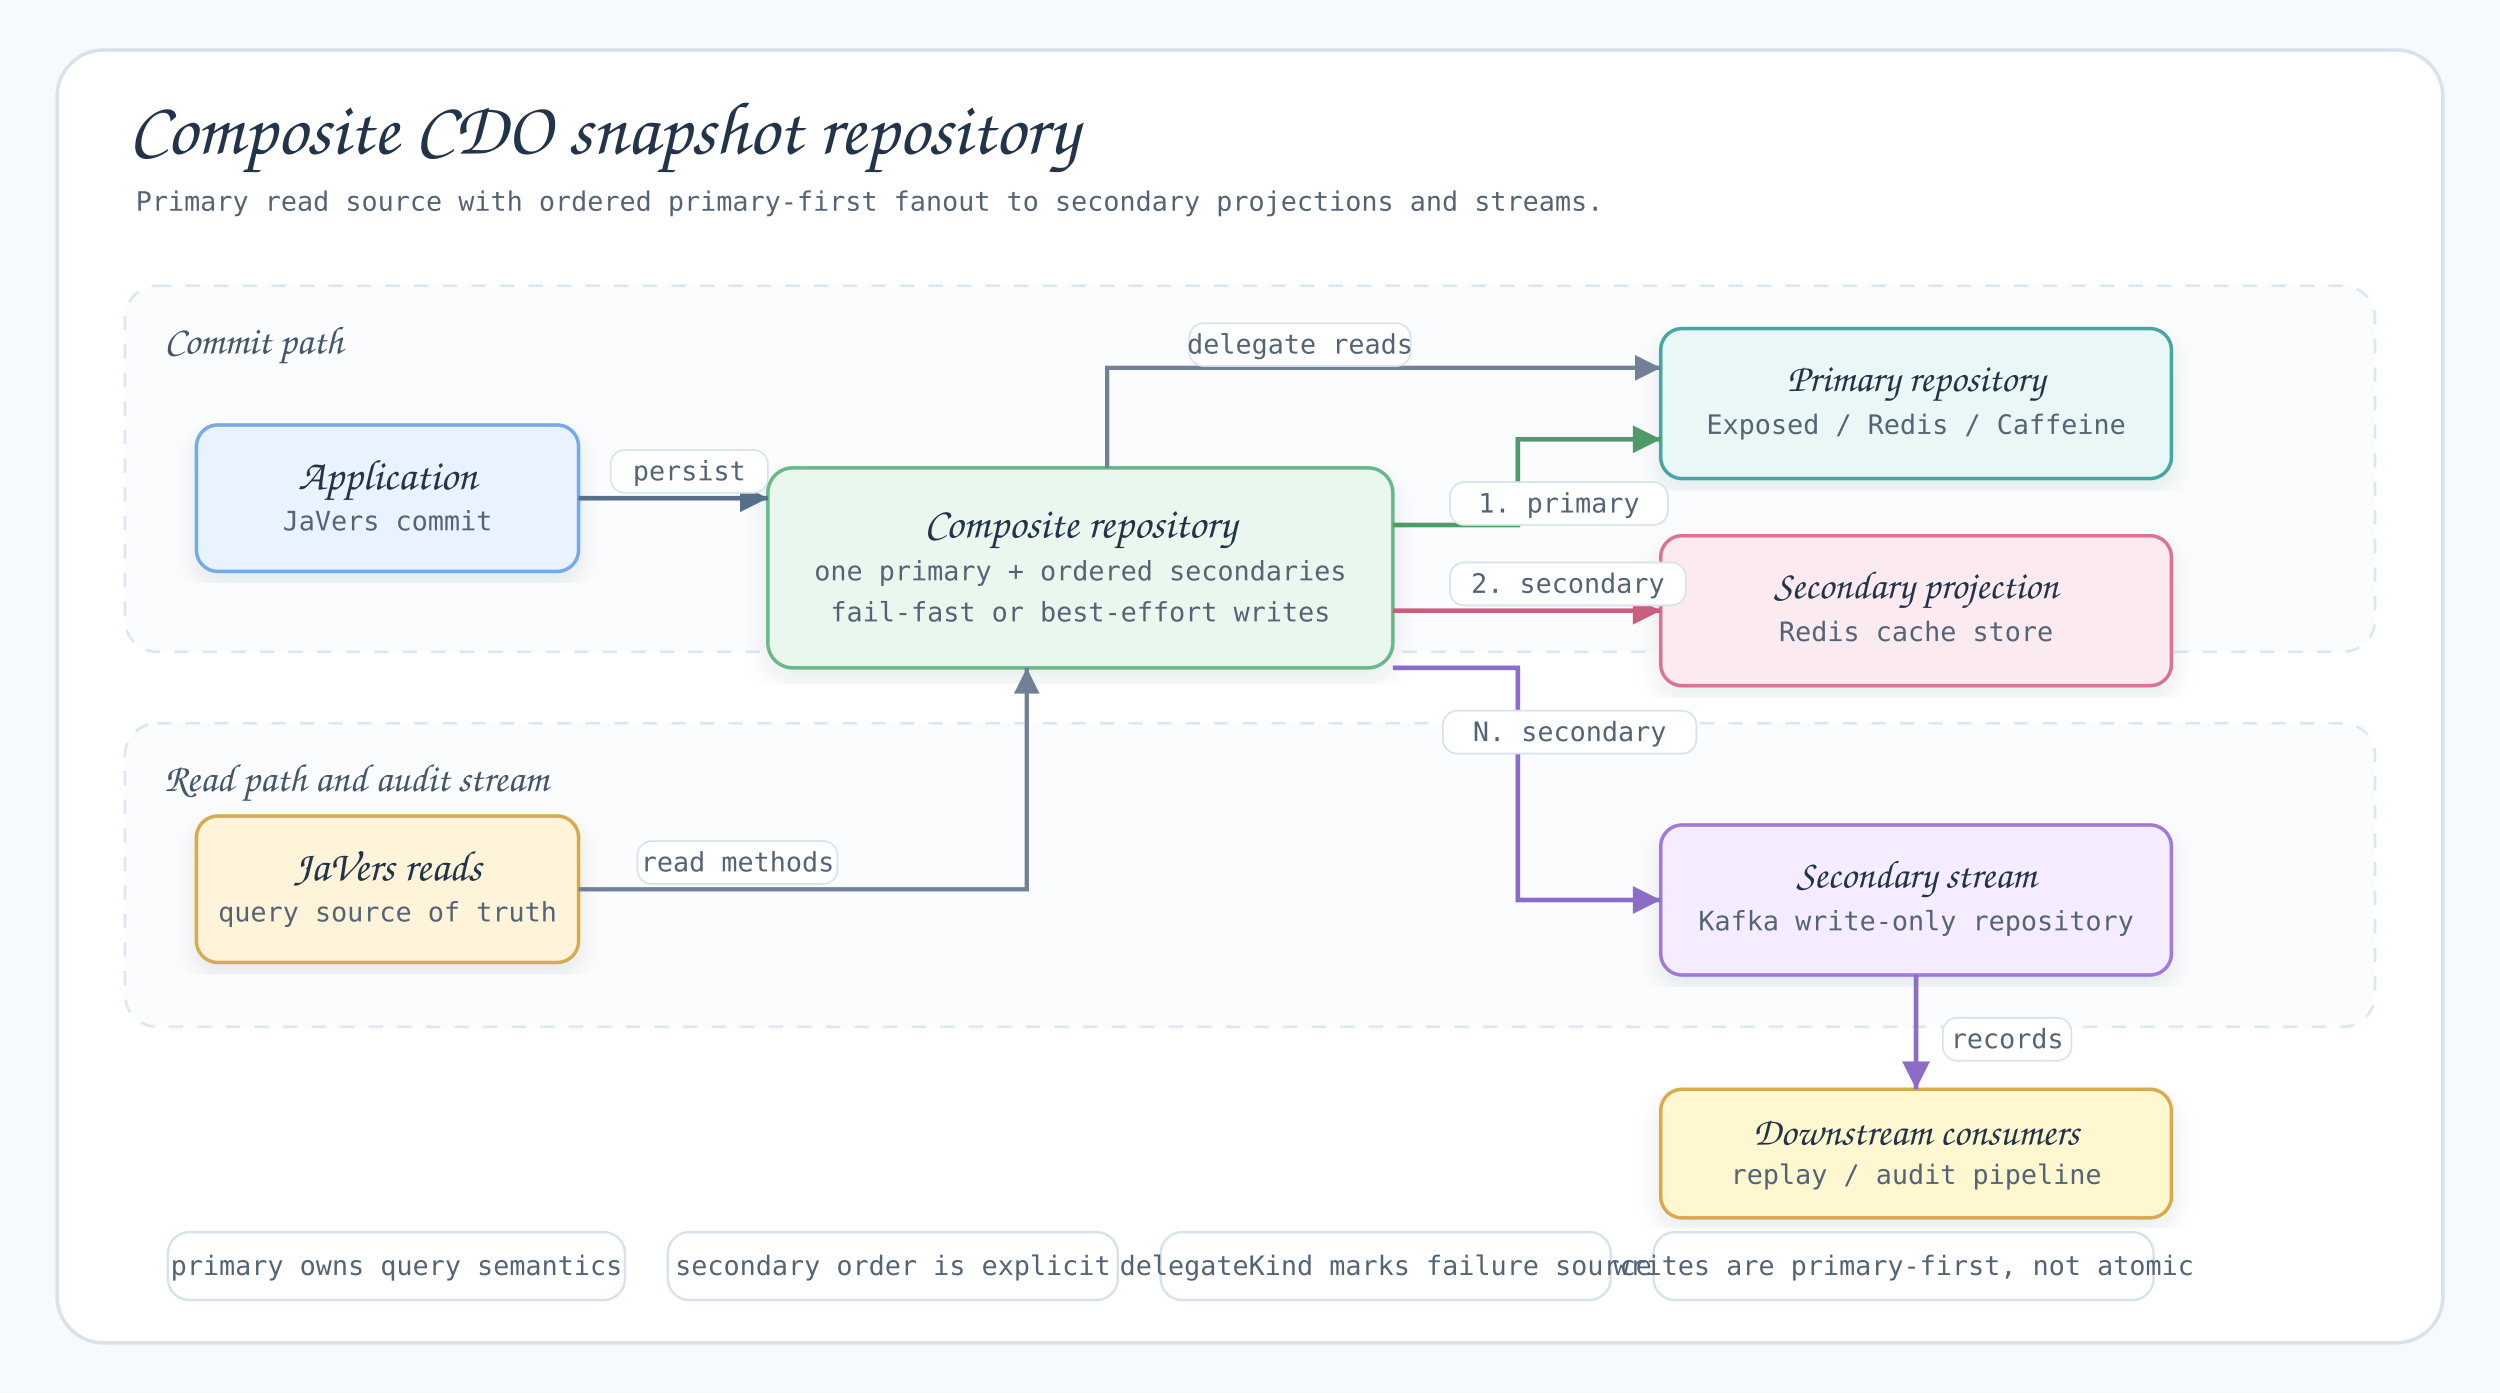
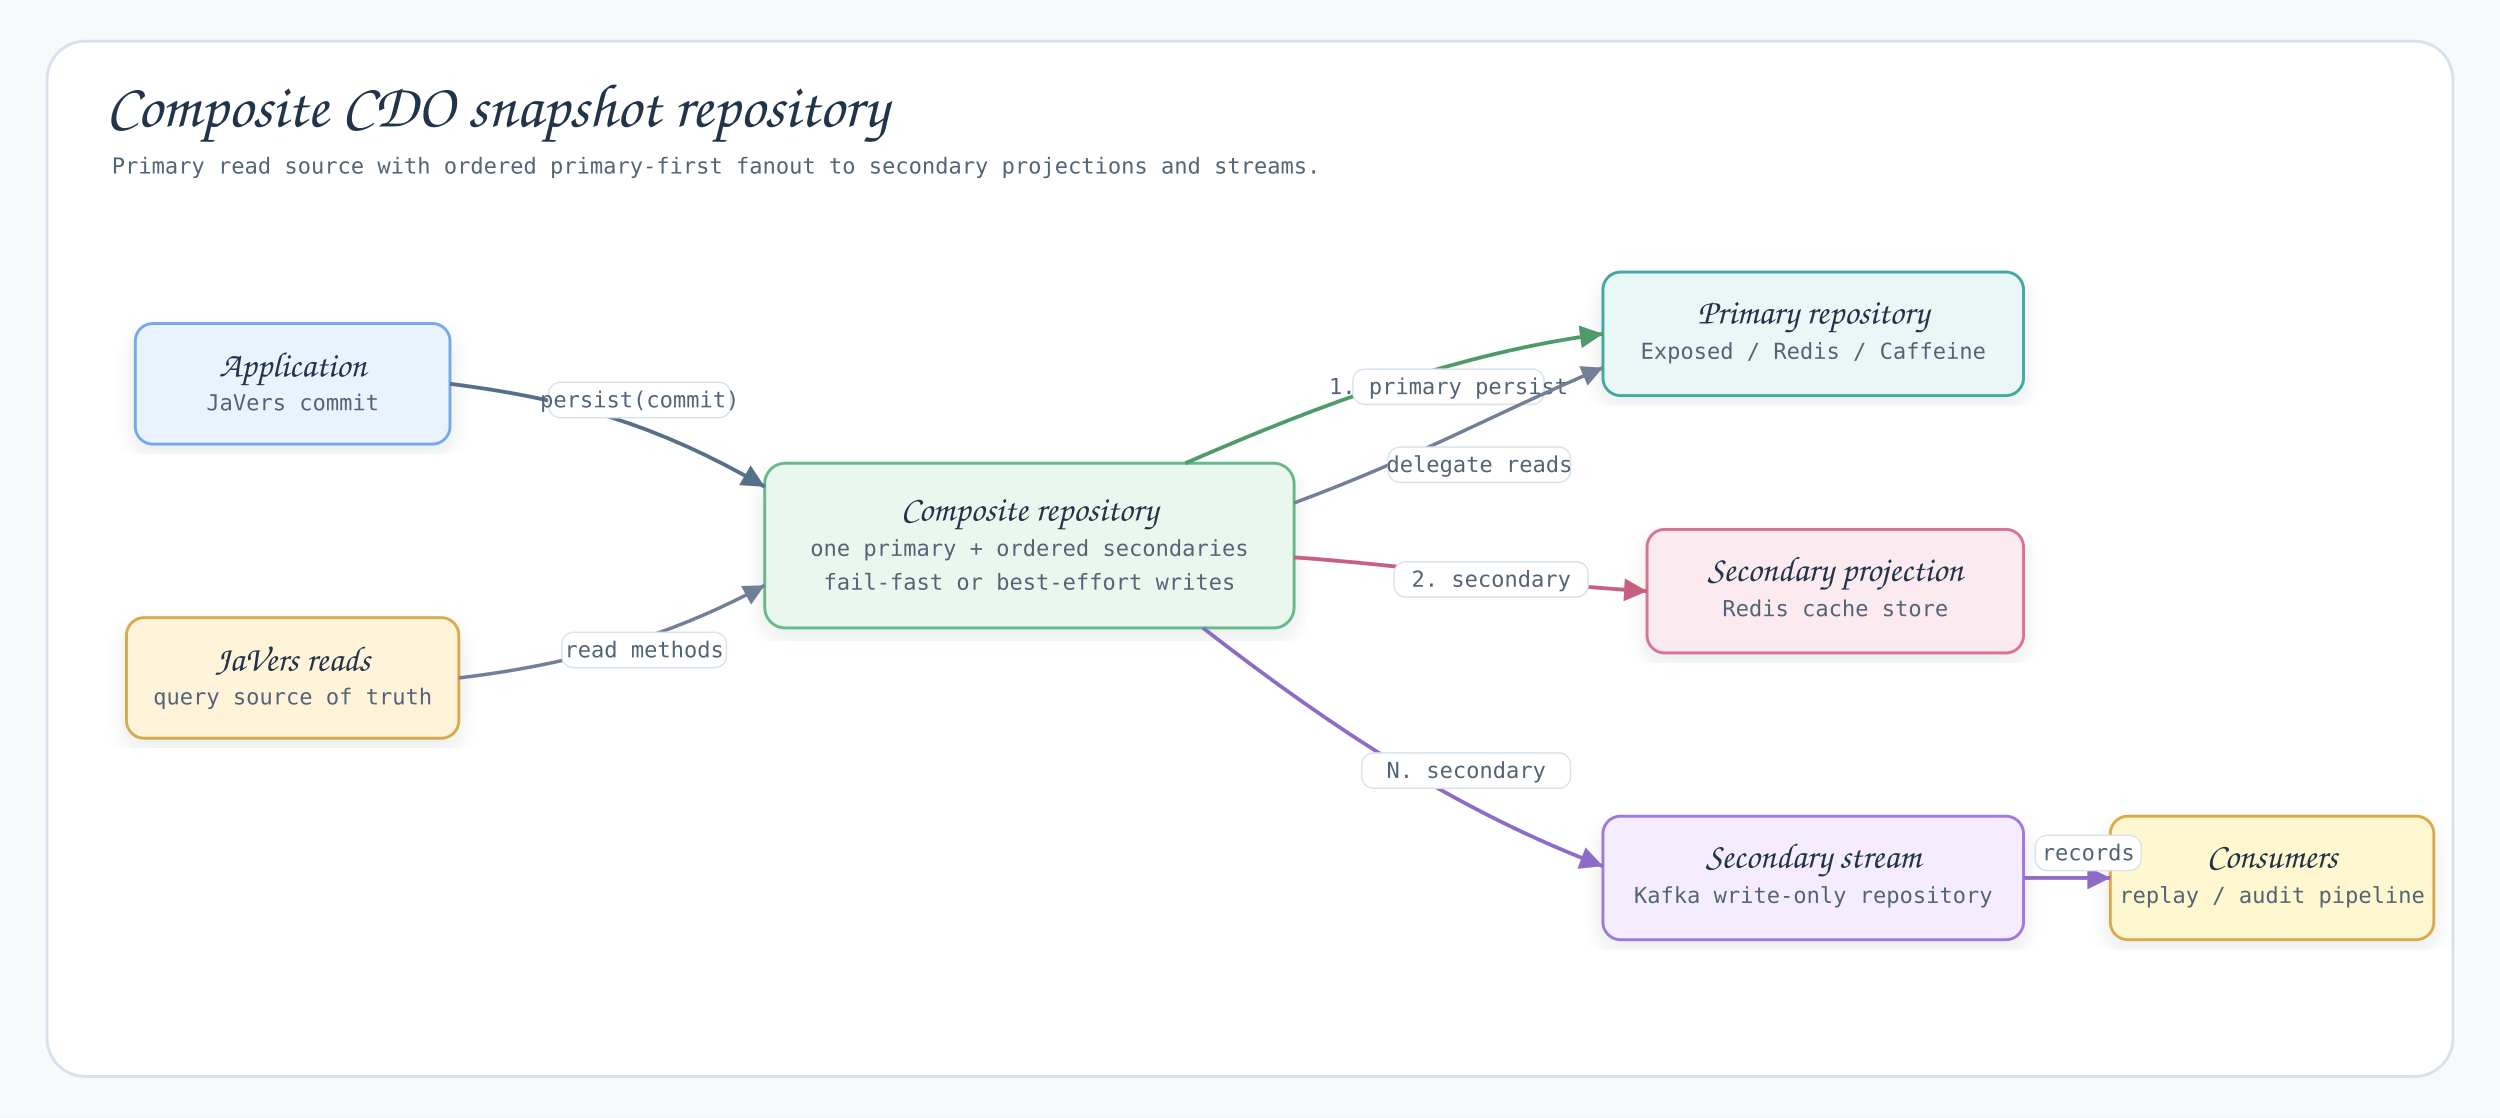
- <svg xmlns="http://www.w3.org/2000/svg" width="1400" height="780" viewBox="0 0 1400 780" role="img" aria-labelledby="title desc">
+ <svg xmlns="http://www.w3.org/2000/svg" width="1700" height="760" viewBox="0 0 1700 760" role="img" aria-labelledby="title desc">
  <defs>
    <filter id="shadow" x="-8%" y="-8%" width="116%" height="116%">
      <feDropShadow dx="0" dy="6" stdDeviation="7" flood-color="#203040" flood-opacity="0.10" />
    </filter>
    <marker id="arrow-blue" markerWidth="8" markerHeight="8" refX="7" refY="4" orient="auto" markerUnits="strokeWidth">
      <path d="M 1 1 L 7 4 L 1 7 Z" fill="#56708C" />
    </marker>
    <marker id="arrow-green" markerWidth="8" markerHeight="8" refX="7" refY="4" orient="auto" markerUnits="strokeWidth">
      <path d="M 1 1 L 7 4 L 1 7 Z" fill="#4E9A68" />
    </marker>
    <marker id="arrow-pink" markerWidth="8" markerHeight="8" refX="7" refY="4" orient="auto" markerUnits="strokeWidth">
      <path d="M 1 1 L 7 4 L 1 7 Z" fill="#C85F7F" />
    </marker>
    <marker id="arrow-purple" markerWidth="8" markerHeight="8" refX="7" refY="4" orient="auto" markerUnits="strokeWidth">
      <path d="M 1 1 L 7 4 L 1 7 Z" fill="#8D6CC8" />
    </marker>
    <marker id="arrow-muted" markerWidth="8" markerHeight="8" refX="7" refY="4" orient="auto" markerUnits="strokeWidth">
      <path d="M 1 1 L 7 4 L 1 7 Z" fill="#718096" />
    </marker>
    <style>
      .canvas{fill:#F7FAFC}
      .frame{fill:#FFFFFF;stroke:#D7E2EC;stroke-width:2}
      .title{font-family:"Architects Daughter","Comic Mono",cursive;font-size:42px;fill:#22344A}
-       .subtitle,.detail,.label,.legend{font-family:"Comic Mono",monospace;font-size:15px;fill:#536476}
+       .subtitle,.detail,.label{font-family:"Comic Mono",monospace;font-size:15px;fill:#536476}
      .actor{font-family:"Architects Daughter","Comic Mono",cursive;font-size:24px;fill:#22344A}
-       .small-actor{font-family:"Architects Daughter","Comic Mono",cursive;font-size:22px;fill:#22344A}
      .box{filter:url(#shadow);stroke-width:2}
-       .band{fill:#FAFCFE;stroke:#DCE7F1;stroke-width:1.5;stroke-dasharray:8 8}
-       .band-title{font-family:"Architects Daughter","Comic Mono",cursive;font-size:22px;fill:#44566A}
      .commit{fill:none;stroke:#56708C;stroke-width:2.6;marker-end:url(#arrow-blue)}
      .primary{fill:none;stroke:#4E9A68;stroke-width:2.6;marker-end:url(#arrow-green)}
      .secondary-cache{fill:none;stroke:#C85F7F;stroke-width:2.6;marker-end:url(#arrow-pink)}
      .secondary-stream{fill:none;stroke:#8D6CC8;stroke-width:2.6;marker-end:url(#arrow-purple)}
      .read{fill:none;stroke:#718096;stroke-width:2.4;marker-end:url(#arrow-muted)}
      .label-bg{fill:#FFFFFF;stroke:#D7E2EC;stroke-width:1}
-       .chip{fill:#FFFFFF;stroke:#D7E2EC;stroke-width:1.4}
    </style>
  </defs>
-   <rect class="canvas" width="1400" height="780" />
-   <rect class="frame" x="32" y="28" width="1336" height="724" rx="26" />
+   <rect class="canvas" width="1700" height="760" />
+   <rect class="frame" x="32" y="28" width="1636" height="704" rx="26" />
  <text class="title" x="72" y="86">Composite CDO snapshot repository</text>
  <text class="subtitle" x="76" y="118">Primary read source with ordered primary-first fanout to secondary projections and streams.</text>
-   <rect class="band" x="70" y="160" width="1260" height="205" rx="18" />
-   <text class="band-title" x="92" y="198">Commit path</text>
-   <rect class="band" x="70" y="405" width="1260" height="170" rx="18" />
-   <text class="band-title" x="92" y="443">Read path and audit stream</text>
-   <g transform="translate(110,238)">
+   <g transform="translate(92,220)">
    <rect class="box" width="214" height="82" rx="12" fill="#E8F3FF" stroke="#75A9E8" />
    <text class="actor" x="107" y="36" text-anchor="middle">Application</text>
    <text class="detail" x="107" y="59" text-anchor="middle">JaVers commit</text>
  </g>
-   <g transform="translate(430,262)">
-     <rect class="box" width="350" height="112" rx="14" fill="#EAF7EF" stroke="#69B888" />
-     <text class="actor" x="175" y="39" text-anchor="middle">Composite repository</text>
-     <text class="detail" x="175" y="63" text-anchor="middle">one primary + ordered secondaries</text>
-     <text class="detail" x="175" y="86" text-anchor="middle">fail-fast or best-effort writes</text>
+   <g transform="translate(86,420)">
+     <rect class="box" width="226" height="82" rx="12" fill="#FFF3D9" stroke="#D9AA4D" />
+     <text class="actor" x="113" y="36" text-anchor="middle">JaVers reads</text>
+     <text class="detail" x="113" y="59" text-anchor="middle">query source of truth</text>
  </g>
-   <g transform="translate(930,184)">
+   <g transform="translate(520,315)">
+     <rect class="box" width="360" height="112" rx="14" fill="#EAF7EF" stroke="#69B888" />
+     <text class="actor" x="180" y="39" text-anchor="middle">Composite repository</text>
+     <text class="detail" x="180" y="63" text-anchor="middle">one primary + ordered secondaries</text>
+     <text class="detail" x="180" y="86" text-anchor="middle">fail-fast or best-effort writes</text>
+   </g>
+   <g transform="translate(1090,185)">
    <rect class="box" width="286" height="84" rx="12" fill="#E9F7F6" stroke="#45A7A1" />
-     <text class="small-actor" x="143" y="35" text-anchor="middle">Primary repository</text>
+     <text class="actor" x="143" y="35" text-anchor="middle">Primary repository</text>
    <text class="detail" x="143" y="59" text-anchor="middle">Exposed / Redis / Caffeine</text>
  </g>
-   <g transform="translate(930,300)">
-     <rect class="box" width="286" height="84" rx="12" fill="#FBEAF0" stroke="#D87391" />
-     <text class="small-actor" x="143" y="35" text-anchor="middle">Secondary projection</text>
-     <text class="detail" x="143" y="59" text-anchor="middle">Redis cache store</text>
+   <g transform="translate(1120,360)">
+     <rect class="box" width="256" height="84" rx="12" fill="#FBEAF0" stroke="#D87391" />
+     <text class="actor" x="128" y="35" text-anchor="middle">Secondary projection</text>
+     <text class="detail" x="128" y="59" text-anchor="middle">Redis cache store</text>
  </g>
-   <g transform="translate(930,462)">
+   <g transform="translate(1090,555)">
    <rect class="box" width="286" height="84" rx="12" fill="#F5EDFF" stroke="#A179D8" />
-     <text class="small-actor" x="143" y="35" text-anchor="middle">Secondary stream</text>
+     <text class="actor" x="143" y="35" text-anchor="middle">Secondary stream</text>
    <text class="detail" x="143" y="59" text-anchor="middle">Kafka write-only repository</text>
  </g>
-   <g transform="translate(110,457)">
-     <rect class="box" width="214" height="82" rx="12" fill="#FFF3D9" stroke="#D9AA4D" />
-     <text class="actor" x="107" y="36" text-anchor="middle">JaVers reads</text>
-     <text class="detail" x="107" y="59" text-anchor="middle">query source of truth</text>
+   <g transform="translate(1435,555)">
+     <rect class="box" width="220" height="84" rx="12" fill="#FFF7CF" stroke="#D9AA4D" />
+     <text class="actor" x="110" y="35" text-anchor="middle">Consumers</text>
+     <text class="detail" x="110" y="59" text-anchor="middle">replay / audit pipeline</text>
  </g>
-   <g transform="translate(930,610)">
-     <rect class="box" width="286" height="72" rx="12" fill="#FFF7CF" stroke="#D9AA4D" />
-     <text class="small-actor" x="143" y="31" text-anchor="middle">Downstream consumers</text>
-     <text class="detail" x="143" y="53" text-anchor="middle">replay / audit pipeline</text>
-   </g>
-   <path class="commit" d="M324 279 H430" />
-   <rect class="label-bg" x="342" y="252" width="88" height="24" rx="8" />
-   <text class="label" x="386" y="269" text-anchor="middle">persist</text>
-   <path class="primary" d="M780 294 H850 V246 H930" />
-   <rect class="label-bg" x="812" y="270" width="122" height="24" rx="8" />
-   <text class="label" x="873" y="287" text-anchor="middle">1. primary</text>
-   <path class="secondary-cache" d="M780 342 H930" />
-   <rect class="label-bg" x="812" y="315" width="132" height="24" rx="8" />
-   <text class="label" x="878" y="332" text-anchor="middle">2. secondary</text>
-   <path class="secondary-stream" d="M780 374 H850 V504 H930" />
-   <rect class="label-bg" x="808" y="398" width="142" height="24" rx="8" />
-   <text class="label" x="879" y="415" text-anchor="middle">N. secondary</text>
-   <path class="read" d="M324 498 H575 V374" />
-   <rect class="label-bg" x="357" y="471" width="112" height="24" rx="8" />
-   <text class="label" x="413" y="488" text-anchor="middle">read methods</text>
-   <path class="read" d="M620 262 V206 H930" />
-   <rect class="label-bg" x="666" y="181" width="124" height="24" rx="8" />
-   <text class="label" x="728" y="198" text-anchor="middle">delegate reads</text>
-   <path class="secondary-stream" d="M1073 546 V610" />
-   <rect class="label-bg" x="1088" y="570" width="72" height="24" rx="8" />
-   <text class="label" x="1124" y="587" text-anchor="middle">records</text>
-   <g transform="translate(94,690)">
-     <rect class="chip" width="256" height="38" rx="12" />
-     <text class="legend" x="128" y="24" text-anchor="middle">primary owns query semantics</text>
-   </g>
-   <g transform="translate(374,690)">
-     <rect class="chip" width="252" height="38" rx="12" />
-     <text class="legend" x="126" y="24" text-anchor="middle">secondary order is explicit</text>
-   </g>
-   <g transform="translate(650,690)">
-     <rect class="chip" width="252" height="38" rx="12" />
-     <text class="legend" x="126" y="24" text-anchor="middle">delegateKind marks failure source</text>
-   </g>
-   <g transform="translate(926,690)">
-     <rect class="chip" width="280" height="38" rx="12" />
-     <text class="legend" x="140" y="24" text-anchor="middle">writes are primary-first, not atomic</text>
-   </g>
+   <path class="commit" d="M306 261 C385 271 446 288 520 331" />
+   <rect class="label-bg" x="373" y="260" width="124" height="24" rx="8" />
+   <text class="label" x="435" y="277" text-anchor="middle">persist(commit)</text>
+   <path class="read" d="M312 461 C405 450 468 426 520 398" />
+   <rect class="label-bg" x="382" y="430" width="112" height="24" rx="8" />
+   <text class="label" x="438" y="447" text-anchor="middle">read methods</text>
+   <path class="primary" d="M806 315 C900 274 992 240 1090 227" />
+   <rect class="label-bg" x="920" y="251" width="130" height="24" rx="8" />
+   <text class="label" x="985" y="268" text-anchor="middle">1. primary persist</text>
+   <path class="read" d="M880 342 C966 310 1010 284 1090 250" />
+   <rect class="label-bg" x="944" y="304" width="124" height="24" rx="8" />
+   <text class="label" x="1006" y="321" text-anchor="middle">delegate reads</text>
+   <path class="secondary-cache" d="M880 379 C965 385 1034 397 1120 402" />
+   <rect class="label-bg" x="948" y="382" width="132" height="24" rx="8" />
+   <text class="label" x="1014" y="399" text-anchor="middle">2. secondary</text>
+   <path class="secondary-stream" d="M818 427 C912 500 995 553 1090 589" />
+   <rect class="label-bg" x="926" y="512" width="142" height="24" rx="8" />
+   <text class="label" x="997" y="529" text-anchor="middle">N. secondary</text>
+   <path class="secondary-stream" d="M1376 597 H1435" />
+   <rect class="label-bg" x="1384" y="568" width="72" height="24" rx="8" />
+   <text class="label" x="1420" y="585" text-anchor="middle">records</text>
</svg>
